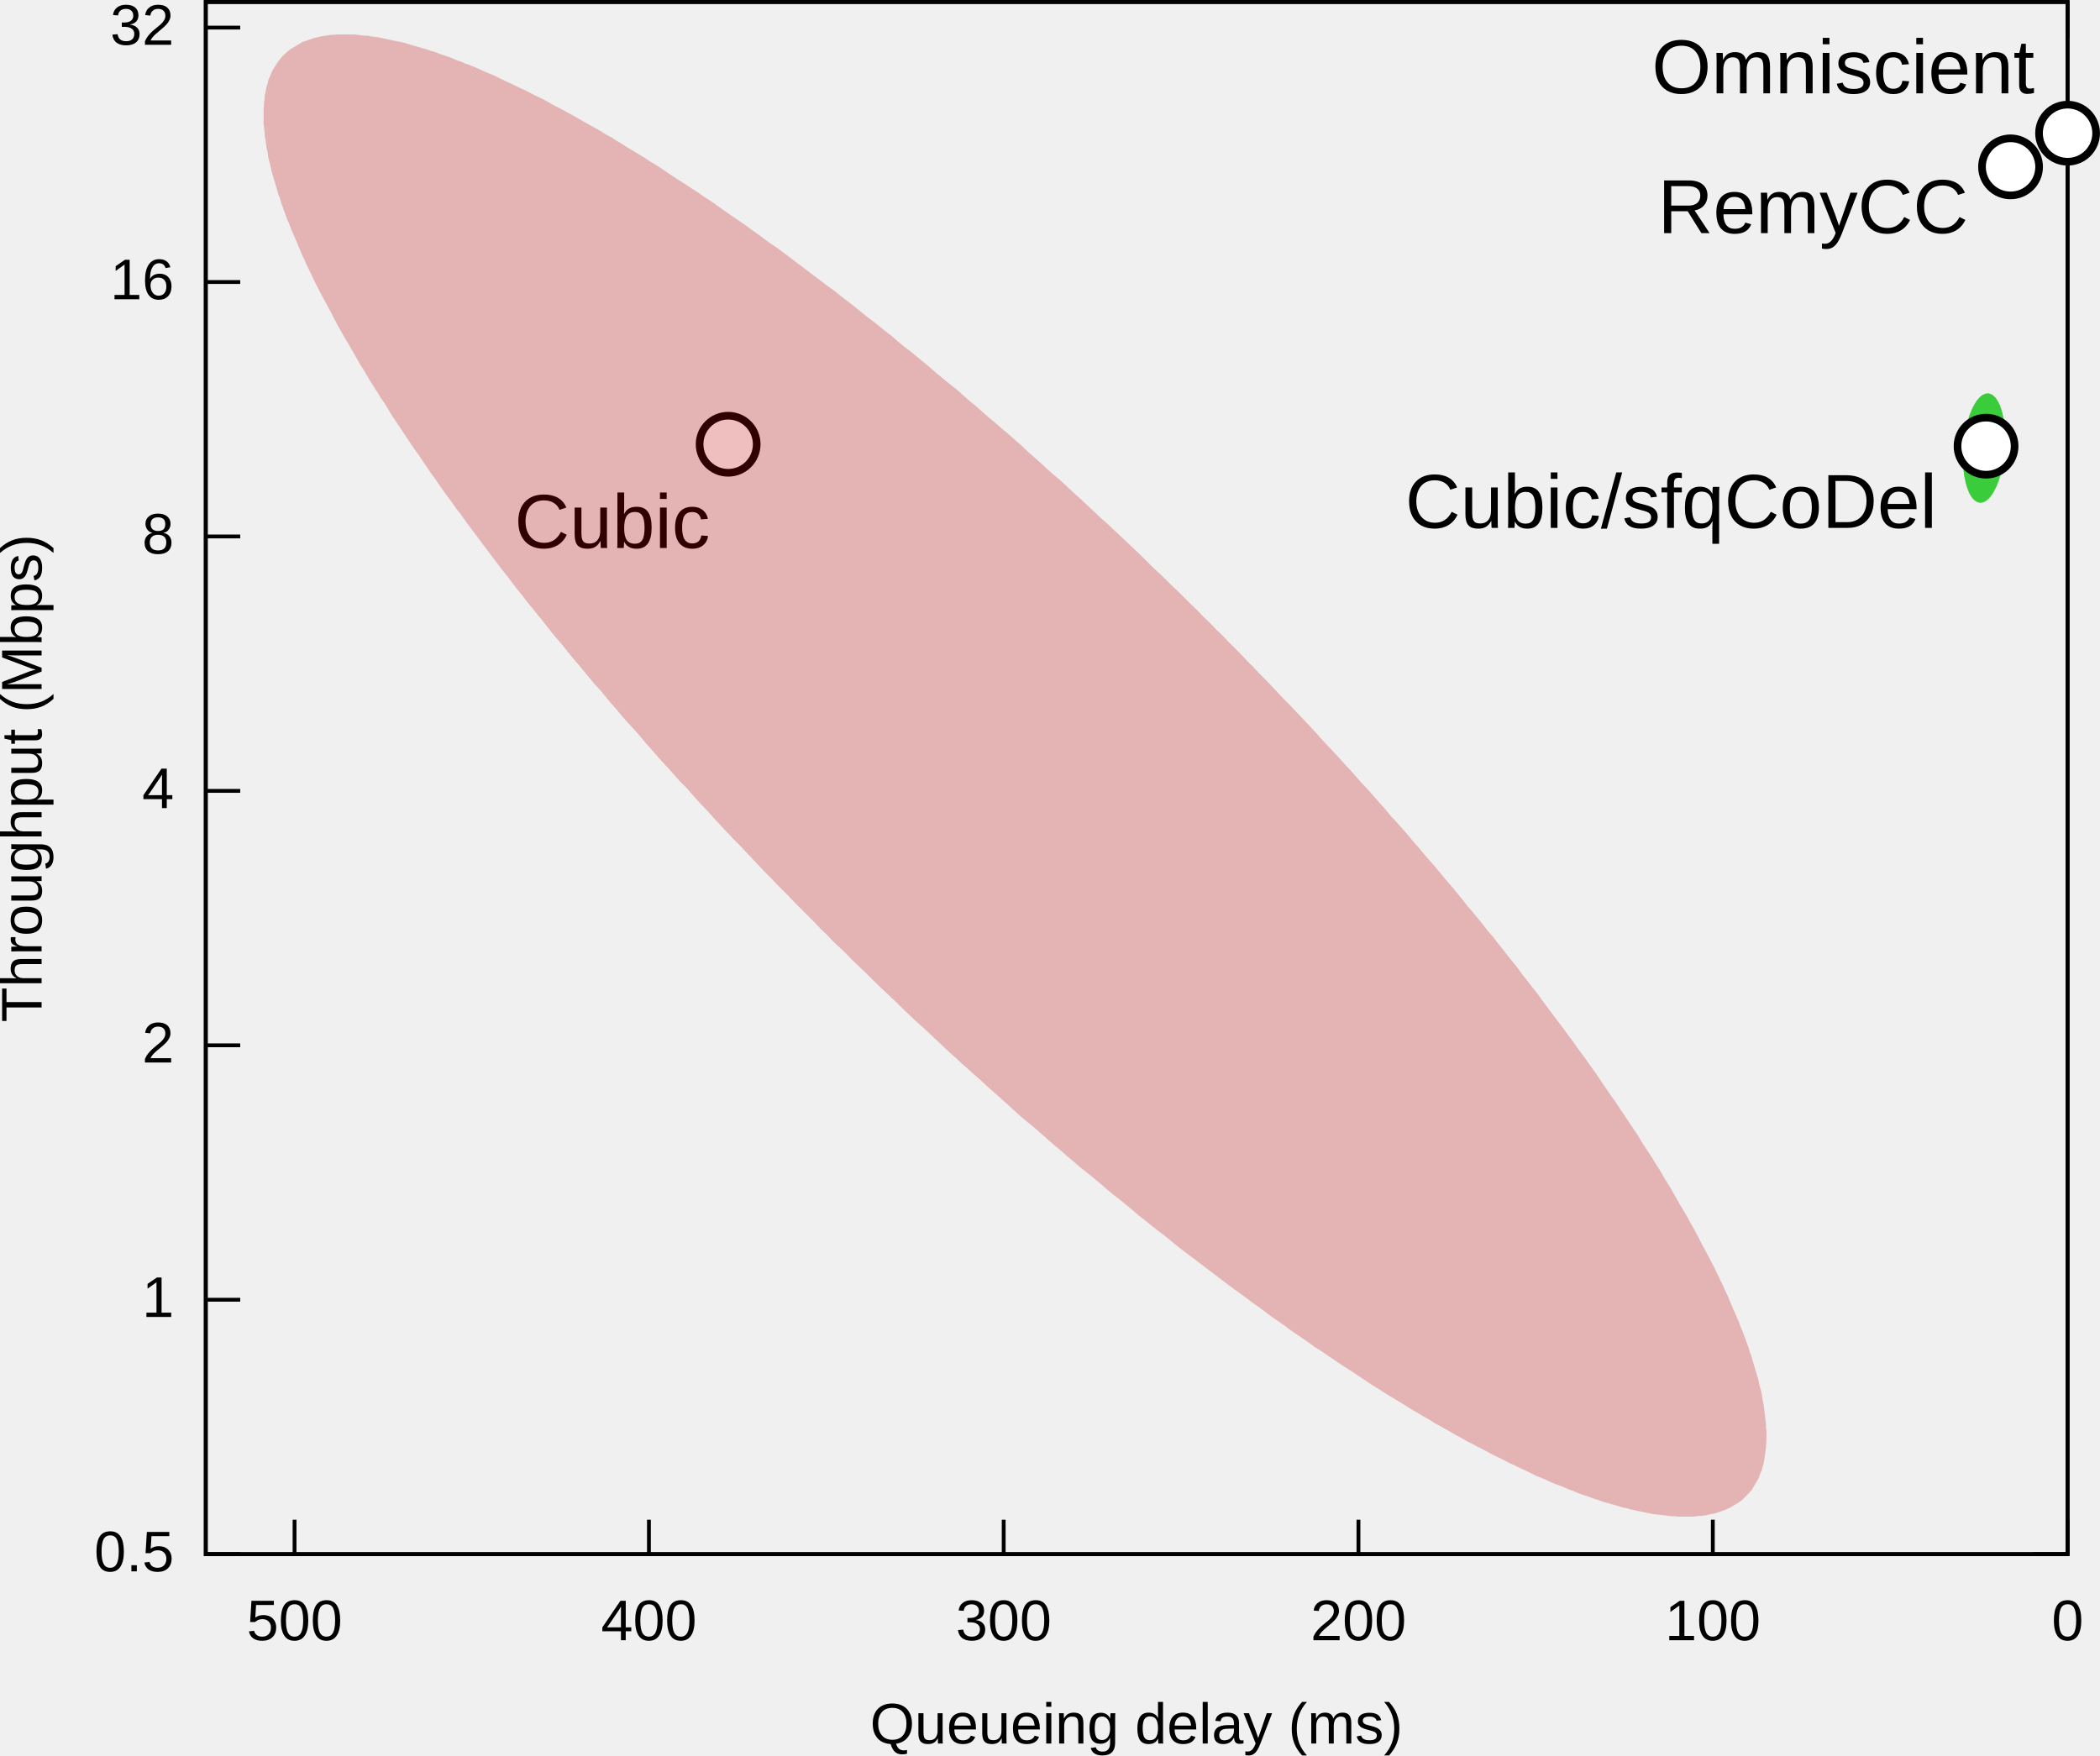
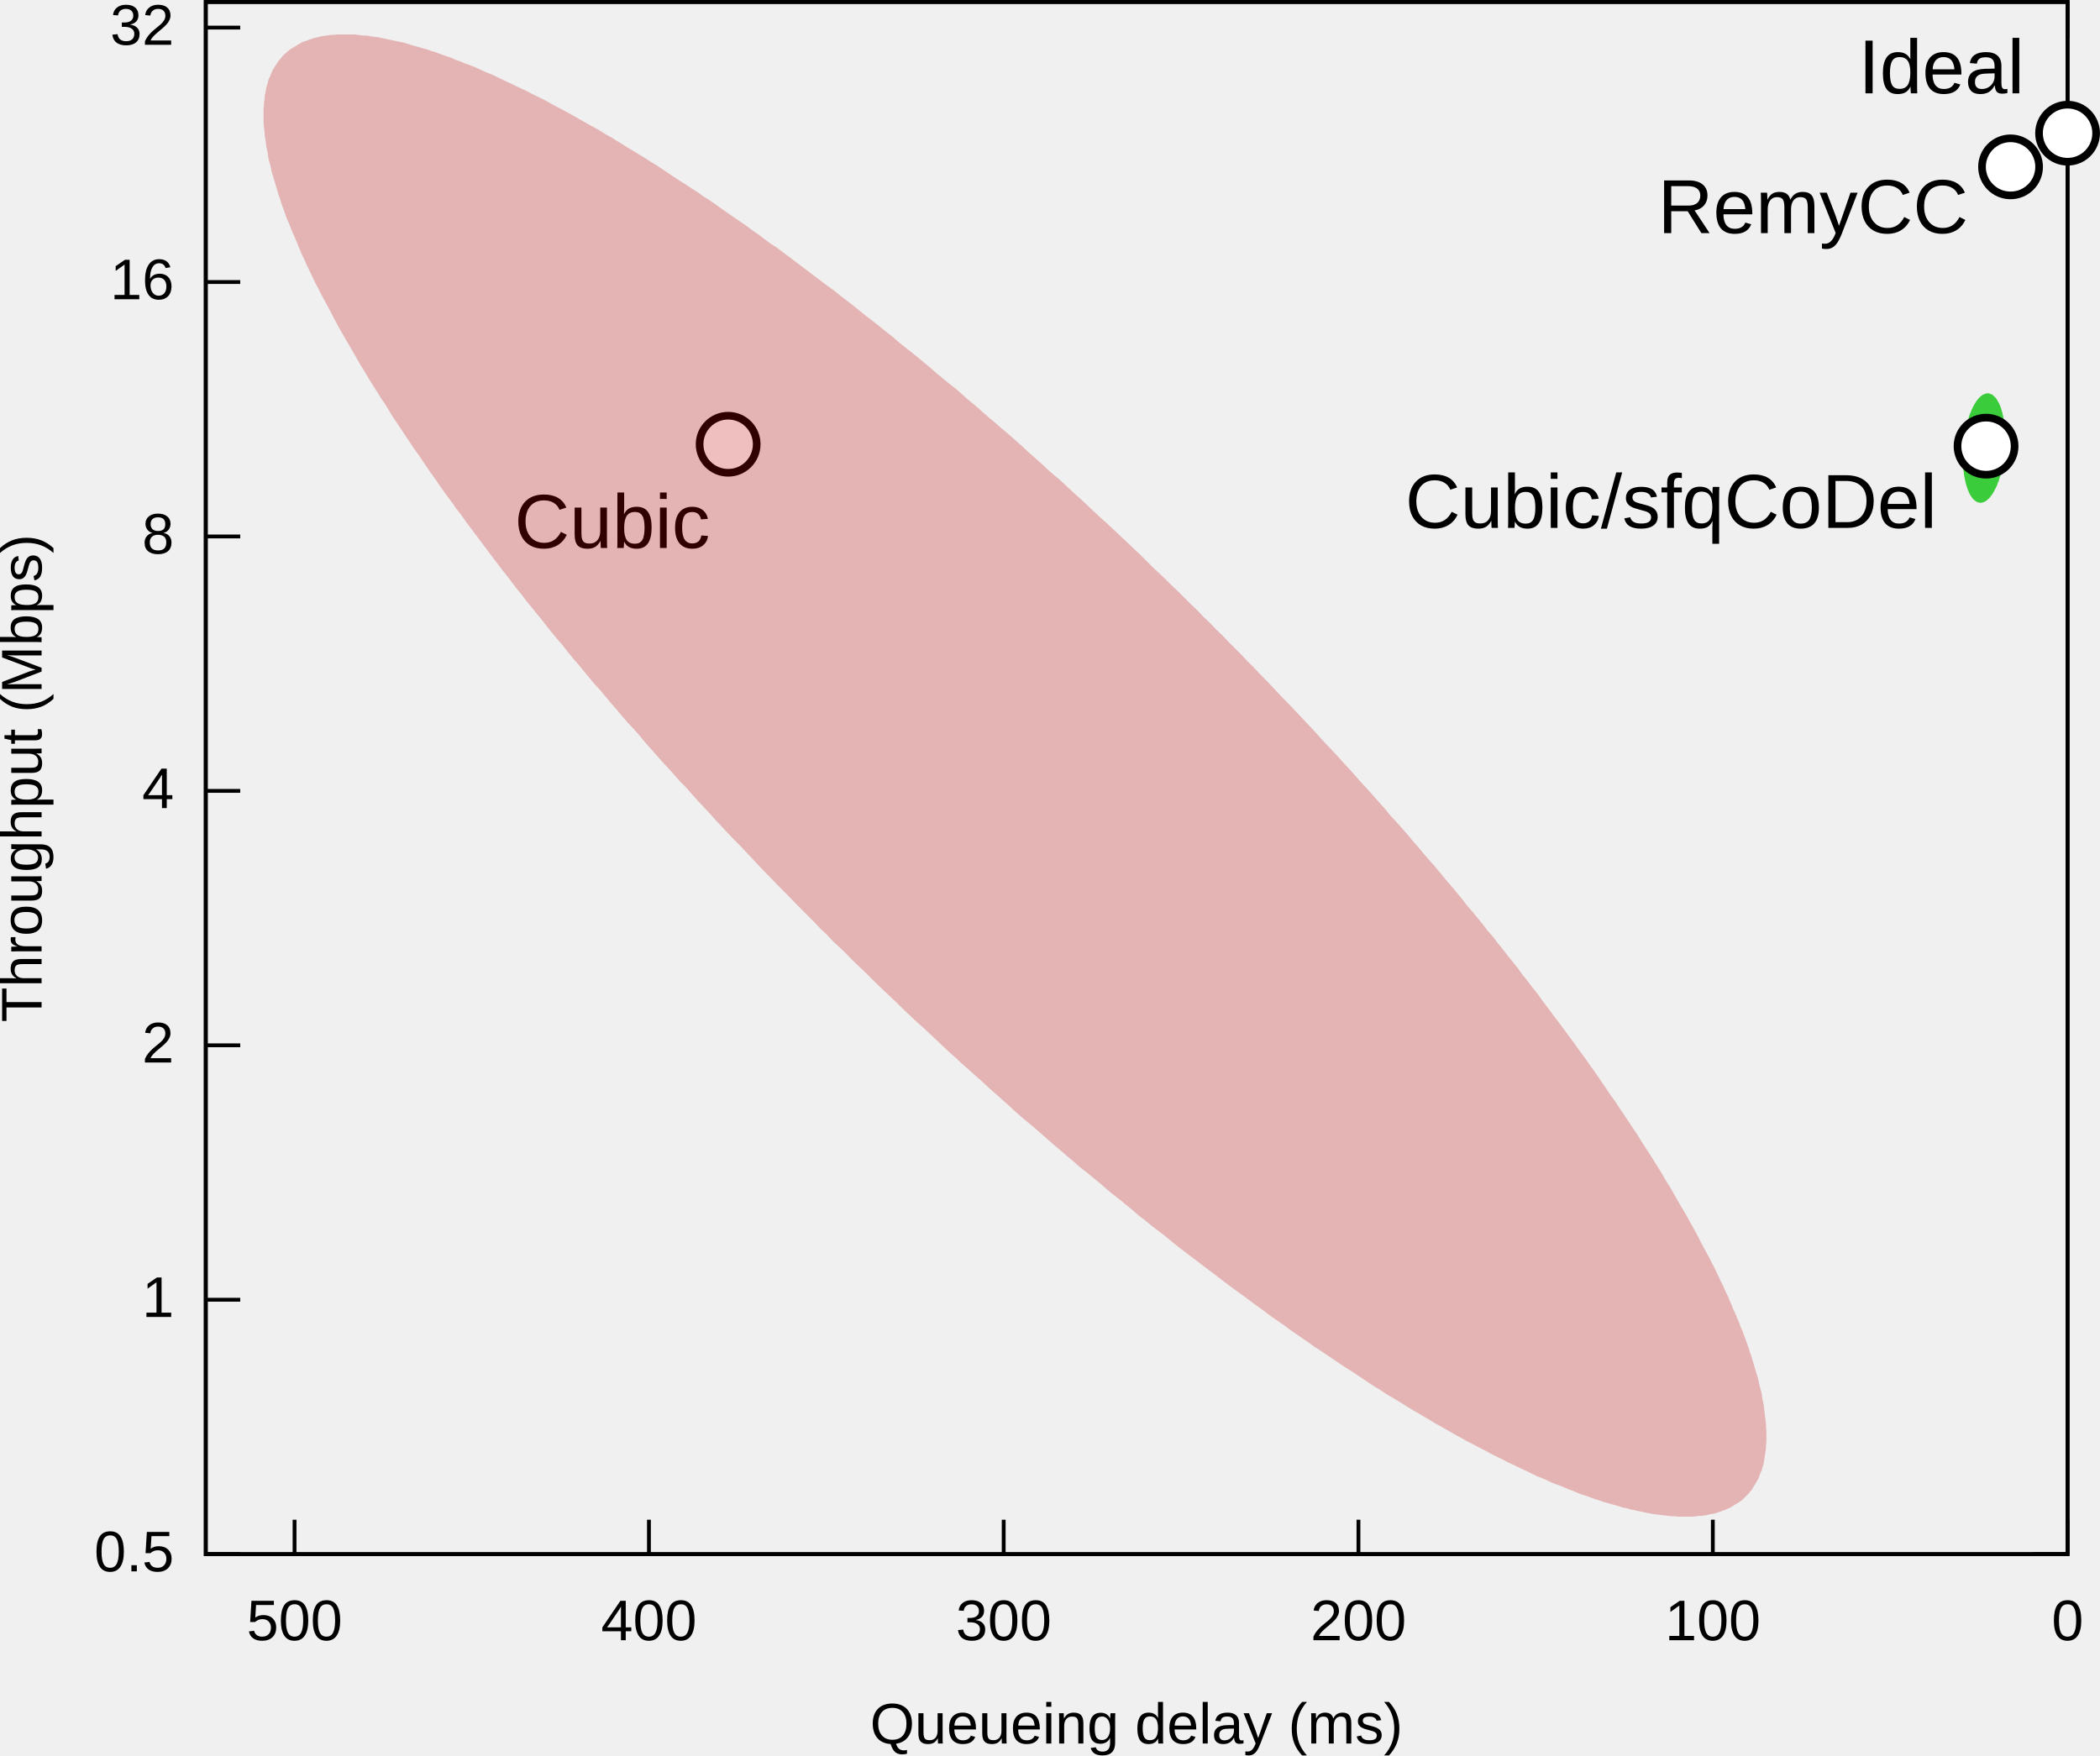
<svg xmlns="http://www.w3.org/2000/svg" xmlns:xlink="http://www.w3.org/1999/xlink" width="548.741" height="458.825" viewBox="0 0 548.741 458.825" id="svg3349" version="1.1">
  <defs id="defs3525" />
  <g id="gnuplot_canvas" transform="translate(-34.73086,-16.1875)">
    <defs id="defs3358">
      <circle id="gpDot" r="0.5" cx="0" cy="0" style="stroke-width:0.5" />
      <path id="gpPt0" d="M -1,0 H 1 M 0,-1 v 2" style="stroke:currentColor;stroke-width:0.222" />
      <path id="gpPt1" d="M -1,-1 1,1 M 1,-1 -1,1" style="stroke:currentColor;stroke-width:0.222" />
      <path id="gpPt2" d="M -1,0 1,0 M 0,-1 0,1 m -1,-2 2,2 m -2,0 2,-2" style="stroke:currentColor;stroke-width:0.222" />
      <rect id="gpPt3" x="-1" y="-1" width="2" height="2" style="stroke:currentColor;stroke-width:0.222" />
      <rect id="gpPt4" x="-1" y="-1" width="2" height="2" style="fill:currentColor;stroke:currentColor;stroke-width:0.222" />
      <circle id="gpPt5" cx="0" cy="0" r="1" style="stroke:currentColor;stroke-width:0.222" />
      <use xlink:href="#gpPt5" id="gpPt6" style="fill:currentColor;stroke:none" x="0" y="0" width="600" height="480" />
      <path id="gpPt7" d="m 0,-1.33 -1.33,2 2.66,0 z" style="stroke:currentColor;stroke-width:0.222" />
      <use xlink:href="#gpPt7" id="gpPt8" style="fill:currentColor;stroke:none" x="0" y="0" width="600" height="480" />
      <use xlink:href="#gpPt7" id="gpPt9" transform="scale(-1,-1)" style="stroke:currentColor" x="0" y="0" width="600" height="480" />
      <use xlink:href="#gpPt9" id="gpPt10" style="fill:currentColor;stroke:none" x="0" y="0" width="600" height="480" />
      <use xlink:href="#gpPt3" id="gpPt11" transform="matrix(0.7071068,0.7071068,-0.7071068,0.7071068,0,0)" style="stroke:currentColor" x="0" y="0" width="600" height="480" />
      <use xlink:href="#gpPt11" id="gpPt12" style="fill:currentColor;stroke:none" x="0" y="0" width="600" height="480" />
    </defs>
  </g>
  <g id="layer3" style="display:inline">
    <rect transform="translate(-34.73086,-16.1875)" x="0" y="0" width="600" height="480" id="rect3356" style="fill:none;display:inline" />
    <path transform="translate(-34.73086,-16.1875)" style="color:#000000;fill:none;stroke:#000000;stroke-width:1;stroke-linecap:butt;stroke-linejoin:miter;display:inline" id="path3378" d="m 88.5,422.4 9,0 m 477.5,0 -9,0 h 0.01" />
    <text transform="translate(-34.73086,-16.1875)" style="font-size:15px;text-anchor:end;color:#000000;fill:#000000;stroke:none;display:inline;font-family:Arial" id="text3382" x="80.2" y="426.9">0.5</text>
    <path transform="translate(-34.73086,-16.1875)" style="color:#000000;fill:none;stroke:#000000;stroke-width:1;stroke-linecap:butt;stroke-linejoin:miter;display:inline" id="path3384" d="m 88.5,355.9 9,0" />
    <text transform="translate(-34.73086,-16.1875)" style="font-size:15px;text-anchor:end;color:#000000;fill:#000000;stroke:none;display:inline;font-family:Arial" id="text3388" x="80.2" y="360.4">1</text>
    <path transform="translate(-34.73086,-16.1875)" style="color:#000000;fill:none;stroke:#000000;stroke-width:1;stroke-linecap:butt;stroke-linejoin:miter;display:inline" id="path3390" d="m 88.5,289.4 9,0" />
    <text transform="translate(-34.73086,-16.1875)" style="font-size:15px;text-anchor:end;color:#000000;fill:#000000;stroke:none;display:inline;font-family:Arial" id="text3394" x="80.2" y="293.9">2</text>
    <path transform="translate(-34.73086,-16.1875)" style="color:#000000;fill:none;stroke:#000000;stroke-width:1;stroke-linecap:butt;stroke-linejoin:miter;display:inline" id="path3396" d="m 88.5,222.9 9,0" />
    <text transform="translate(-34.73086,-16.1875)" style="font-size:15px;text-anchor:end;color:#000000;fill:#000000;stroke:none;display:inline;font-family:Arial" id="text3400" x="80.2" y="227.4">4</text>
    <path transform="translate(-34.73086,-16.1875)" style="color:#000000;fill:none;stroke:#000000;stroke-width:1;stroke-linecap:butt;stroke-linejoin:miter;display:inline" id="path3402" d="m 88.5,156.4 9,0" />
    <text transform="translate(-34.73086,-16.1875)" style="font-size:15px;text-anchor:end;color:#000000;fill:#000000;stroke:none;display:inline;font-family:Arial" id="text3406" x="80.2" y="160.9">8</text>
    <path transform="translate(-34.73086,-16.1875)" style="color:#000000;fill:none;stroke:#000000;stroke-width:1;stroke-linecap:butt;stroke-linejoin:miter;display:inline" id="path3408" d="m 88.5,89.9 9,0" />
    <text transform="translate(-34.73086,-16.1875)" style="font-size:15px;text-anchor:end;color:#000000;fill:#000000;stroke:none;display:inline;font-family:Arial" id="text3412" x="80.2" y="94.4">16</text>
    <path transform="translate(-34.73086,-16.1875)" style="color:#000000;fill:none;stroke:#000000;stroke-width:1;stroke-linecap:butt;stroke-linejoin:miter;display:inline" id="path3414" d="m 88.5,23.4 9,0" />
    <text transform="translate(-34.73086,-16.1875)" style="font-size:15px;text-anchor:end;color:#000000;fill:#000000;stroke:none;display:inline;font-family:Arial" id="text3418" x="80.2" y="27.9">32</text>
    <path transform="translate(-34.73086,-16.1875)" style="color:#000000;fill:none;stroke:#000000;stroke-width:1;stroke-linecap:butt;stroke-linejoin:miter;display:inline" id="path3420" d="m 575,422.4 0,-9 m 0,-396.7 0,9 h 0.01" />
    <text transform="translate(-34.73086,-16.1875)" style="font-size:15px;text-anchor:middle;color:#000000;fill:#000000;stroke:none;display:inline;font-family:Arial" id="text3424" x="575" y="444.9">0</text>
    <path transform="translate(-34.73086,-16.1875)" style="color:#000000;fill:none;stroke:#000000;stroke-width:1;stroke-linecap:butt;stroke-linejoin:miter;display:inline" id="path3426" d="m 482.3,422.4 0,-9" />
    <text transform="translate(-34.73086,-16.1875)" style="font-size:15px;text-anchor:middle;color:#000000;fill:#000000;stroke:none;display:inline;font-family:Arial" id="text3430" x="482.3" y="444.9">100</text>
    <path transform="translate(-34.73086,-16.1875)" style="color:#000000;fill:none;stroke:#000000;stroke-width:1;stroke-linecap:butt;stroke-linejoin:miter;display:inline" id="path3432" d="m 389.7,422.4 0,-9" />
    <text transform="translate(-34.73086,-16.1875)" style="font-size:15px;text-anchor:middle;color:#000000;fill:#000000;stroke:none;display:inline;font-family:Arial" id="text3436" x="389.7" y="444.9">200</text>
    <path transform="translate(-34.73086,-16.1875)" style="color:#000000;fill:none;stroke:#000000;stroke-width:1;stroke-linecap:butt;stroke-linejoin:miter;display:inline" id="path3438" d="m 297,422.4 0,-9" />
    <text transform="translate(-34.73086,-16.1875)" style="font-size:15px;text-anchor:middle;color:#000000;fill:#000000;stroke:none;display:inline;font-family:Arial" id="text3442" x="297" y="444.9">300</text>
    <path transform="translate(-34.73086,-16.1875)" style="color:#000000;fill:none;stroke:#000000;stroke-width:1;stroke-linecap:butt;stroke-linejoin:miter;display:inline" id="path3444" d="m 204.3,422.4 0,-9" />
    <text transform="translate(-34.73086,-16.1875)" style="font-size:15px;text-anchor:middle;color:#000000;fill:#000000;stroke:none;display:inline;font-family:Arial" id="text3448" x="204.3" y="444.9">400</text>
    <path transform="translate(-34.73086,-16.1875)" style="color:#000000;fill:none;stroke:#000000;stroke-width:1;stroke-linecap:butt;stroke-linejoin:miter;display:inline" id="path3450" d="m 111.7,422.4 0,-9" />
    <text transform="translate(-34.73086,-16.1875)" style="font-size:15px;text-anchor:middle;color:#000000;fill:#000000;stroke:none;display:inline;font-family:Arial" id="text3454" x="111.7" y="444.9">500</text>
    <path transform="translate(-34.73086,-16.1875)" style="color:#000000;fill:none;stroke:#000000;stroke-width:1;stroke-linecap:butt;stroke-linejoin:miter;display:inline" id="path3456" d="m 88.5,16.7 0,405.7 486.5,0 0,-405.7 -486.5,0 z m 0,0 h 0.01" />
    <text style="font-size:15px;text-anchor:middle;color:#000000;fill:#000000;stroke:none;display:inline;font-family:Arial" id="text3460" transform="matrix(0,-1,1,0,-34.73086,-16.1875)" x="-219.6" y="45.6">Throughput (Mbps)</text>
    <text transform="translate(-34.73086,-16.1875)" style="font-size:15px;text-anchor:middle;color:#000000;fill:#000000;stroke:none;display:inline;font-family:Arial" id="text3464" x="331.7" y="471.9">Queueing delay (ms)</text>
    <path transform="translate(-34.73086,-16.1875)" style="color:#000000;fill:none;stroke:#000000;stroke-width:1;stroke-linecap:butt;stroke-linejoin:miter;display:inline" id="path3521" d="m 88.5,16.7 0,405.7 486.5,0 0,-405.7 -486.5,0 z m 0,0 h 0.01" />
  </g>
  <g id="layer4" style="display:inline">
    <use xlink:href="#gpPt2" transform="matrix(4.5,0,0,4.5,540.2691,34.8125)" id="use3494" style="color:#000000;fill:none;stroke:currentColor;stroke-width:2;stroke-linecap:butt;stroke-linejoin:miter;display:inline" x="0" y="0" width="600" height="480" />
-     <text transform="translate(-34.73086,-16.1875)" id="text4537-79" y="40.573" x="466.34" style="font-size:15px;font-style:normal;font-variant:normal;font-weight:normal;font-stretch:normal;text-align:start;line-height:125%;letter-spacing:0px;word-spacing:0px;writing-mode:lr-tb;text-anchor:start;color:#000000;fill:#000000;fill-opacity:1;stroke:none;display:inline;font-family:Arial;-inkscape-font-specification:Arial" xml:space="preserve">
-       <tspan style="font-size:20px" y="40.573" x="466.34" id="tspan4539-47">Omniscient</tspan>
+     <text id="text4537-79" y="24.385" x="485.609" style="font-size:15px;font-style:normal;font-variant:normal;font-weight:normal;font-stretch:normal;text-align:start;line-height:125%;letter-spacing:0px;word-spacing:0px;writing-mode:lr-tb;text-anchor:start;color:#000000;fill:#000000;fill-opacity:1;stroke:none;display:inline;font-family:Arial;-inkscape-font-specification:Arial" xml:space="preserve">
+       <tspan style="font-size:20px" y="24.385" x="485.609" id="tspan4539-47">Ideal</tspan>
    </text>
    <g style="display:inline" transform="matrix(1.25,0,0,1.25,424.6004,-128)" id="g5990-4">
      <path id="path5992-9" style="fill:#ffffff;fill-opacity:1;fill-rule:evenodd;stroke:#000000;stroke-width:1.6;stroke-linecap:butt;stroke-linejoin:miter;stroke-miterlimit:4;stroke-opacity:1;stroke-dasharray:none" d="m 98.504,130.25 c 0,3.297 -2.672,5.969 -5.969,5.969 -3.297,0 -5.969,-2.672 -5.969,-5.969 0,-3.297 2.672,-5.969 5.969,-5.969 3.297,0 5.969,2.672 5.969,5.969 z" />
    </g>
  </g>
  <g id="layer5" style="display:inline">
    <path transform="translate(-34.73085,-16.1875)" d="m 562.2,55.8 0,0.1 0,0.1 0,0.1 -0.1,0 0,0.1 0,0.1 0,0.1 0,0.1 0,0.1 -0.1,0.1 0,0.1 0,0.1 0,0.1 -0.1,0.1 0,0.1 0,0.1 0,0.1 -0.1,0 0,0.1 0,0.1 0,0.1 -0.1,0 0,0.1 0,0.1 0,0.1 -0.1,0 0,0.1 0,0.1 0,0.1 -0.1,0 0,0.1 0,0.1 -0.1,0.1 0,0.1 0,0.1 -0.1,0.1 0,0.1 0,0.1 -0.1,0 0,0.1 0,0.1 -0.1,0.1 0,0.1 0,0.1 -0.1,0 0,0.1 0,0.1 -0.1,0 0,0.1 0,0.1 -0.1,0.1 0,0.1 0,0.1 -0.1,0 0,0.1 0,0.1 -0.1,0 0,0.1 0,0.1 -0.1,0 0,0.1 0,0.1 -0.1,0 0,0.1 0,0.1 -0.1,0 0,0.1 0,0.1 -0.1,0.1 0,0.1 -0.1,0.1 0,0.1 -0.1,0 0,0.1 0,0.1 -0.1,0.1 0,0.1 -0.1,0 0,0.1 0,0.1 -0.1,0 0,0.1 -0.1,0.1 0,0.1 -0.1,0.1 0,0.1 -0.1,0 0,0.1 0,0.1 -0.1,0 0,0.1 -0.1,0.1 0,0.1 -0.1,0 0,0.1 0,0.1 -0.1,0 0,0.1 -0.1,0 0,0.1 0,0.1 -0.1,0 0,0.1 -0.1,0 0,0.1 -0.1,0 0,0.1 -0.1,0 0,0.1 0,0.1 -0.1,0 -0.1,0.1 -0.1,0 0,0.1 -0.1,0 -0.1,0.1 -0.1,-0.1 0,-0.1 -0.1,0 0,-0.1 0,-0.1 0,-0.1 0,-0.1 0,-0.1 0,-0.1 0.1,-0.1 0,-0.1 0,-0.1 0,-0.1 0,-0.1 0.1,-0.1 0,-0.1 0,-0.1 0,-0.1 0.1,-0.1 0,-0.1 0,-0.1 0.1,-0.1 0,-0.1 0,-0.1 0,-0.1 0.1,0 0,-0.1 0,-0.1 0,-0.1 0.1,0 0,-0.1 0,-0.1 0,-0.1 0.1,0 0,-0.1 0,-0.1 0.1,-0.1 0,-0.1 0,-0.1 0.1,0 0,-0.1 0,-0.1 0.1,-0.1 0,-0.1 0,-0.1 0.1,0 0,-0.1 0,-0.1 0.1,-0.1 0,-0.1 0.1,-0.1 0,-0.1 0,-0.1 0.1,0 0,-0.1 0,-0.1 0.1,-0.1 0,-0.1 0.1,-0.1 0,-0.1 0,-0.1 0.1,0 0,-0.1 0.1,-0.1 0,-0.1 0,-0.1 0.1,0 0,-0.1 0,-0.1 0.1,0 0,-0.1 0,-0.1 0.1,0 0,-0.1 0.1,-0.1 0,-0.1 0,-0.1 0.1,0 0,-0.1 0.1,-0.1 0,-0.1 0.1,0 0,-0.1 0,-0.1 0.1,0 0,-0.1 0,-0.1 0.1,0 0,-0.1 0.1,-0.1 0,-0.1 0.1,0 0,-0.1 0,-0.1 0.1,0 0,-0.1 0.1,-0.1 0,-0.1 0.1,0 0,-0.1 0.1,-0.1 0,-0.1 0.1,0 0,-0.1 0.1,0 0,-0.1 0.1,-0.1 0,-0.1 0.1,0 0,-0.1 0.1,0 0,-0.1 0.1,0 0,-0.1 0.1,0 0.1,0 0,-0.1 0.1,0 0,0.1 0.1,0 0,0.1 0.1,0 0,0.1 0,0.1 h 0.01" id="path3473" style="color:#ff0000;fill:none;stroke:#a52a2a;stroke-width:2;stroke-linecap:butt;stroke-linejoin:miter;display:inline" />
    <use xlink:href="#gpPt2" transform="matrix(4.5,0,0,4.5,525.3691,43.6125)" id="use3501" style="color:#a52a2a;fill:none;stroke:currentColor;stroke-width:2;stroke-linecap:butt;stroke-linejoin:miter;display:inline" x="0" y="0" width="600" height="480" />
    <text id="text4537-7" y="60.924" x="433.203" style="font-size:15px;font-style:normal;font-variant:normal;font-weight:normal;font-stretch:normal;text-align:start;line-height:125%;letter-spacing:0px;word-spacing:0px;writing-mode:lr-tb;text-anchor:start;color:#000000;fill:#000000;fill-opacity:1;stroke:none;display:inline;font-family:Arial;-inkscape-font-specification:Arial" xml:space="preserve">
      <tspan style="font-size:20px" y="60.924" x="433.203" id="tspan4539-9">RemyCC</tspan>
    </text>
    <g style="display:inline" transform="matrix(1.25,0,0,1.25,409.7004,-119.2)" id="g5990-8">
      <path id="path5992-6" style="fill:#ffffff;fill-opacity:1;fill-rule:evenodd;stroke:#000000;stroke-width:1.6;stroke-linecap:butt;stroke-linejoin:miter;stroke-miterlimit:4;stroke-opacity:1;stroke-dasharray:none" d="m 98.504,130.25 c 0,3.297 -2.672,5.969 -5.969,5.969 -3.297,0 -5.969,-2.672 -5.969,-5.969 0,-3.297 2.672,-5.969 5.969,-5.969 3.297,0 5.969,2.672 5.969,5.969 z" />
    </g>
  </g>
  <g id="layer6" style="display:inline">
    <g style="display:inline" transform="matrix(1.25,0,0,1.25,74.60039,-46.7)" id="g5990">
      <path id="path5992" style="fill:#ffffff;fill-opacity:1;fill-rule:evenodd;stroke:#000000;stroke-width:1.6;stroke-linecap:butt;stroke-linejoin:miter;stroke-miterlimit:4;stroke-opacity:1;stroke-dasharray:none" d="m 98.504,130.25 c 0,3.297 -2.672,5.969 -5.969,5.969 -3.297,0 -5.969,-2.672 -5.969,-5.969 0,-3.297 2.672,-5.969 5.969,-5.969 3.297,0 5.969,2.672 5.969,5.969 z" />
    </g>
    <text transform="translate(-34.73086,-16.1875)" id="text4537" y="159.41" x="169.151" style="font-size:15px;font-style:normal;font-variant:normal;font-weight:normal;font-stretch:normal;text-align:start;line-height:125%;letter-spacing:0px;word-spacing:0px;writing-mode:lr-tb;text-anchor:start;color:#000000;fill:#000000;fill-opacity:1;stroke:none;display:inline;font-family:Arial;-inkscape-font-specification:Arial" xml:space="preserve">
      <tspan style="font-size:20px" y="159.41" x="169.151" id="tspan4539">Cubic</tspan>
    </text>
    <text transform="translate(-34.73086,-16.1875)" id="text4537-8" y="154.16" x="401.919" style="font-size:15px;font-style:normal;font-variant:normal;font-weight:normal;font-stretch:normal;text-align:start;line-height:125%;letter-spacing:0px;word-spacing:0px;writing-mode:lr-tb;text-anchor:start;color:#000000;fill:#000000;fill-opacity:1;stroke:none;display:inline;font-family:Arial;-inkscape-font-specification:Arial" xml:space="preserve">
      <tspan style="font-size:20px" y="154.16" x="401.919" id="tspan4539-4">Cubic/sfqCoDel</tspan>
    </text>
    <path transform="translate(-34.73085,-16.1875)" d="m 496.3,391.7 0,0.7 0,0.8 -0.1,0.7 0,0.7 -0.1,0.7 -0.1,0.7 -0.1,0.7 -0.1,0.6 -0.1,0.7 -0.1,0.6 -0.2,0.7 -0.2,0.6 -0.1,0.6 -0.3,0.5 -0.2,0.6 -0.2,0.6 -0.2,0.5 -0.3,0.5 -0.3,0.5 -0.3,0.5 -0.3,0.5 -0.3,0.5 -0.3,0.5 -0.4,0.4 -0.3,0.4 -0.4,0.4 -0.4,0.4 -0.4,0.4 -0.4,0.4 -0.5,0.4 -0.4,0.3 -0.5,0.3 -0.5,0.3 -0.5,0.3 -0.5,0.3 -0.5,0.3 -0.5,0.2 -0.6,0.3 -0.6,0.2 -0.5,0.2 -0.6,0.2 -0.6,0.2 -0.7,0.2 -0.6,0.1 -0.6,0.1 -0.7,0.2 -0.7,0.1 -0.7,0.1 -0.7,0 -0.7,0.1 -0.7,0.1 -0.8,0 -0.7,0 -0.8,0 -0.8,0 -0.8,0 -0.8,-0.1 -0.8,0 -0.9,-0.1 -0.8,-0.1 -0.9,-0.1 -0.8,-0.1 -0.9,-0.1 -0.9,-0.1 -0.9,-0.2 -1,-0.2 -0.9,-0.2 -1,-0.2 -0.9,-0.2 -1,-0.2 -1,-0.3 -1,-0.2 -1,-0.3 -1,-0.3 -1.1,-0.3 -1,-0.3 -1.1,-0.3 -1.1,-0.4 -1,-0.3 -1.1,-0.4 -1.1,-0.4 -1.2,-0.4 -1.1,-0.4 -1.1,-0.5 -1.2,-0.4 -1.1,-0.5 -1.2,-0.5 -1.2,-0.4 -1.2,-0.5 -1.2,-0.6 -1.2,-0.5 -1.3,-0.5 -1.2,-0.6 -1.2,-0.6 -1.3,-0.6 -1.3,-0.6 -1.2,-0.6 -1.3,-0.6 -1.3,-0.7 -1.3,-0.6 -1.4,-0.7 -1.3,-0.7 -1.3,-0.7 -1.4,-0.7 -1.3,-0.7 -1.4,-0.7 -1.4,-0.8 -1.3,-0.7 -1.4,-0.8 -1.4,-0.8 -1.4,-0.8 -1.5,-0.8 -1.4,-0.9 -1.4,-0.8 -1.5,-0.9 -1.4,-0.8 -1.5,-0.9 -1.4,-0.9 -1.5,-0.9 -1.5,-0.9 -1.5,-0.9 -1.5,-1 -1.5,-0.9 -1.5,-1 -1.5,-1 -1.5,-1 -1.5,-1 -1.6,-1 -1.5,-1 -1.6,-1.1 -1.5,-1 -1.6,-1.1 -1.6,-1 -1.5,-1.1 -1.6,-1.1 -1.6,-1.1 -1.6,-1.1 -1.6,-1.2 -1.6,-1.1 -1.6,-1.1 -1.6,-1.2 -1.6,-1.2 -1.7,-1.2 -1.6,-1.2 -1.6,-1.2 -1.7,-1.2 -1.6,-1.2 -1.6,-1.2 -1.7,-1.3 -1.6,-1.2 -1.7,-1.3 -1.7,-1.3 -1.6,-1.2 -1.7,-1.3 -1.7,-1.3 -1.6,-1.3 -1.7,-1.4 -1.7,-1.3 -1.7,-1.3 -1.7,-1.4 -1.7,-1.3 -1.6,-1.4 -1.7,-1.4 -1.7,-1.4 -1.7,-1.3 -1.7,-1.4 -1.7,-1.5 -1.7,-1.4 -1.7,-1.4 -1.8,-1.4 -1.7,-1.5 -1.7,-1.4 -1.7,-1.5 -1.7,-1.4 -1.7,-1.5 -1.7,-1.5 -1.7,-1.5 -1.7,-1.4 -1.8,-1.5 -1.7,-1.5 -1.7,-1.6 -1.7,-1.5 -1.7,-1.5 -1.7,-1.5 -1.7,-1.6 -1.7,-1.5 -1.8,-1.6 -1.7,-1.5 -1.7,-1.6 -1.7,-1.5 -1.7,-1.6 -1.7,-1.6 -1.7,-1.6 -1.7,-1.6 -1.7,-1.5 -1.7,-1.6 -1.7,-1.6 -1.7,-1.7 -1.7,-1.6 -1.7,-1.6 -1.7,-1.6 -1.6,-1.6 -1.7,-1.7 -1.7,-1.6 -1.7,-1.6 -1.6,-1.7 -1.7,-1.6 -1.7,-1.6 -1.6,-1.7 -1.7,-1.6 -1.6,-1.7 -1.7,-1.7 -1.6,-1.6 -1.7,-1.7 -1.6,-1.7 -1.6,-1.6 -1.7,-1.7 -1.6,-1.7 -1.6,-1.6 -1.6,-1.7 -1.6,-1.7 -1.6,-1.7 -1.6,-1.7 -1.6,-1.6 -1.6,-1.7 -1.6,-1.7 -1.6,-1.7 -1.5,-1.7 -1.6,-1.7 -1.6,-1.7 -1.5,-1.7 -1.5,-1.7 -1.6,-1.6 -1.5,-1.7 -1.5,-1.7 -1.6,-1.7 -1.5,-1.7 -1.5,-1.7 -1.5,-1.7 -1.4,-1.7 -1.5,-1.7 -1.5,-1.6 -1.5,-1.7 -1.4,-1.7 -1.5,-1.7 -1.4,-1.7 -1.4,-1.7 -1.5,-1.6 -1.4,-1.7 -1.4,-1.7 -1.4,-1.7 -1.4,-1.6 -1.4,-1.7 -1.3,-1.7 -1.4,-1.6 -1.4,-1.7 -1.3,-1.6 -1.3,-1.7 -1.4,-1.7 -1.3,-1.6 -1.3,-1.6 -1.3,-1.7 -1.3,-1.6 -1.3,-1.7 -1.2,-1.6 -1.3,-1.6 -1.2,-1.6 -1.3,-1.7 -1.2,-1.6 -1.2,-1.6 -1.2,-1.6 -1.2,-1.6 -1.2,-1.6 -1.2,-1.6 -1.1,-1.6 -1.2,-1.5 -1.1,-1.6 -1.2,-1.6 -1.1,-1.5 -1.1,-1.6 -1.1,-1.6 -1.1,-1.5 -1,-1.5 -1.1,-1.6 -1,-1.5 -1.1,-1.5 -1,-1.5 -1,-1.5 -1,-1.5 -1,-1.5 -1,-1.5 -1,-1.5 -0.9,-1.5 -0.9,-1.5 -1,-1.4 -0.9,-1.5 -0.9,-1.4 -0.9,-1.4 -0.9,-1.5 -0.8,-1.4 -0.9,-1.4 -0.8,-1.4 -0.8,-1.4 -0.8,-1.4 -0.8,-1.4 -0.8,-1.3 -0.8,-1.4 -0.8,-1.4 -0.7,-1.3 -0.7,-1.3 -0.7,-1.4 -0.7,-1.3 -0.7,-1.3 -0.7,-1.3 -0.7,-1.3 -0.6,-1.2 -0.7,-1.3 -0.6,-1.3 -0.6,-1.2 -0.6,-1.3 -0.6,-1.2 -0.5,-1.2 -0.6,-1.2 -0.5,-1.2 -0.5,-1.2 -0.5,-1.2 -0.5,-1.2 -0.5,-1.1 -0.5,-1.2 -0.4,-1.1 -0.5,-1.1 -0.4,-1.1 -0.4,-1.1 -0.4,-1.1 -0.4,-1.1 -0.3,-1.1 -0.4,-1 -0.3,-1.1 -0.3,-1 -0.3,-1 -0.3,-1 -0.3,-1 -0.3,-1 -0.2,-1 -0.2,-0.9 -0.3,-1 -0.2,-0.9 -0.1,-1 -0.2,-0.9 -0.2,-0.9 -0.1,-0.9 -0.1,-0.8 -0.2,-0.9 0,-0.8 -0.1,-0.9 -0.1,-0.8 -0.1,-0.8 0,-0.8 0,-0.8 0,-0.8 0,-0.7 0,-0.8 0.1,-0.7 0,-0.7 0.1,-0.7 0.1,-0.7 0,-0.7 0.2,-0.7 0.1,-0.6 0.1,-0.6 0.2,-0.7 0.2,-0.6 0.1,-0.6 0.2,-0.6 0.3,-0.5 0.2,-0.6 0.2,-0.5 0.3,-0.6 0.3,-0.5 0.3,-0.5 0.3,-0.4 0.3,-0.5 0.3,-0.5 0.4,-0.4 0.3,-0.4 0.4,-0.5 0.4,-0.4 0.4,-0.3 0.4,-0.4 0.5,-0.4 0.4,-0.3 0.5,-0.3 0.5,-0.3 0.5,-0.3 0.5,-0.3 0.5,-0.3 0.5,-0.3 0.6,-0.2 0.6,-0.2 0.5,-0.2 0.6,-0.2 0.6,-0.2 0.7,-0.2 0.6,-0.1 0.6,-0.2 0.7,-0.1 0.7,-0.1 0.7,-0.1 0.7,-0.1 0.7,0 0.7,-0.1 0.8,0 0.7,0 0.8,0 0.8,0 0.8,0 0.8,0 0.8,0.1 0.8,0.1 0.9,0.1 0.9,0 0.8,0.2 0.9,0.1 0.9,0.1 0.9,0.2 1,0.2 0.9,0.2 1,0.2 0.9,0.2 1,0.2 1,0.2 1,0.3 1,0.3 1,0.3 1.1,0.3 1,0.3 1.1,0.3 1.1,0.4 1,0.3 1.1,0.4 1.1,0.4 1.2,0.4 1.1,0.4 1.1,0.5 1.2,0.4 1.1,0.5 1.2,0.4 1.2,0.5 1.2,0.5 1.2,0.6 1.2,0.5 1.3,0.5 1.2,0.6 1.2,0.6 1.3,0.6 1.3,0.6 1.2,0.6 1.3,0.6 1.3,0.6 1.3,0.7 1.4,0.7 1.3,0.6 1.3,0.7 1.4,0.8 1.3,0.7 1.4,0.7 1.4,0.8 1.3,0.7 1.4,0.8 1.4,0.8 1.4,0.8 1.5,0.8 1.4,0.8 1.4,0.9 1.5,0.8 1.4,0.9 1.5,0.9 1.4,0.9 1.5,0.9 1.5,0.9 1.5,0.9 1.5,1 1.5,0.9 1.5,1 1.5,1 1.5,1 1.5,1 1.6,1 1.5,1 1.6,1 1.5,1.1 1.6,1 1.6,1.1 1.5,1.1 1.6,1.1 1.6,1.1 1.6,1.1 1.6,1.1 1.6,1.2 1.6,1.1 1.6,1.2 1.6,1.2 1.7,1.1 1.6,1.2 1.6,1.2 1.7,1.3 1.6,1.2 1.6,1.2 1.7,1.3 1.6,1.2 1.7,1.3 1.7,1.2 1.6,1.3 1.7,1.3 1.7,1.3 1.6,1.3 1.7,1.4 1.7,1.3 1.7,1.3 1.7,1.4 1.7,1.3 1.6,1.4 1.7,1.4 1.7,1.3 1.7,1.4 1.7,1.4 1.7,1.4 1.7,1.5 1.7,1.4 1.7,1.4 1.8,1.4 1.7,1.5 1.7,1.5 1.7,1.4 1.7,1.5 1.7,1.5 1.7,1.4 1.7,1.5 1.8,1.5 1.7,1.5 1.7,1.5 1.7,1.6 1.7,1.5 1.7,1.5 1.7,1.6 1.7,1.5 1.8,1.5 1.7,1.6 1.7,1.6 1.7,1.5 1.7,1.6 1.7,1.6 1.7,1.6 1.7,1.5 1.7,1.6 1.7,1.6 1.7,1.6 1.7,1.6 1.7,1.6 1.7,1.7 1.6,1.6 1.7,1.6 1.7,1.6 1.7,1.7 1.7,1.6 1.6,1.6 1.7,1.7 1.7,1.6 1.6,1.7 1.7,1.6 1.6,1.7 1.7,1.6 1.6,1.7 1.7,1.7 1.6,1.6 1.6,1.7 1.7,1.7 1.6,1.7 1.6,1.6 1.6,1.7 1.6,1.7 1.6,1.7 1.6,1.6 1.6,1.7 1.6,1.7 1.6,1.7 1.6,1.7 1.5,1.7 1.6,1.7 1.6,1.7 1.5,1.6 1.5,1.7 1.6,1.7 1.5,1.7 1.5,1.7 1.6,1.7 1.5,1.7 1.5,1.7 1.5,1.7 1.4,1.7 1.5,1.6 1.5,1.7 1.5,1.7 1.4,1.7 1.5,1.7 1.4,1.7 1.4,1.6 1.5,1.7 1.4,1.7 1.4,1.7 1.4,1.6 1.4,1.7 1.4,1.7 1.3,1.7 1.4,1.6 1.4,1.7 1.3,1.6 1.3,1.7 1.4,1.6 1.3,1.7 1.3,1.6 1.3,1.7 1.3,1.6 1.3,1.6 1.2,1.7 1.3,1.6 1.2,1.6 1.3,1.6 1.2,1.7 1.2,1.6 1.2,1.6 1.2,1.6 1.2,1.6 1.2,1.6 1.1,1.5 1.2,1.6 1.1,1.6 1.2,1.6 1.1,1.5 1.1,1.6 1.1,1.5 1.1,1.6 1,1.5 1.1,1.6 1,1.5 1.1,1.5 1,1.5 1,1.5 1,1.5 1,1.5 1,1.5 1,1.5 0.9,1.5 0.9,1.4 1,1.5 0.9,1.4 0.9,1.5 0.9,1.4 0.9,1.5 0.8,1.4 0.9,1.4 0.8,1.4 0.8,1.4 0.8,1.4 0.8,1.4 0.8,1.3 0.8,1.4 0.7,1.3 0.8,1.4 0.7,1.3 0.7,1.3 0.7,1.4 0.7,1.3 0.7,1.3 0.7,1.3 0.6,1.2 0.7,1.3 0.6,1.3 0.6,1.2 0.6,1.3 0.6,1.2 0.5,1.2 0.6,1.2 0.5,1.2 0.5,1.2 0.5,1.2 0.5,1.1 0.5,1.2 0.5,1.1 0.4,1.2 0.5,1.1 0.4,1.1 0.4,1.1 0.4,1.1 0.4,1.1 0.3,1.1 0.4,1 0.3,1.1 0.3,1 0.3,1 0.3,1 0.3,1 0.3,1 0.2,1 0.2,0.9 0.3,1 0.2,0.9 0.1,0.9 0.2,1 0.2,0.9 0.1,0.8 0.1,0.9 0.1,0.9 0.1,0.8 0.1,0.9 0.1,0.8 0,0.8 0.1,0.8 0,0.8 0,0.8 h 0.01" id="path3480" style="color:#008000;fill:#c00000;fill-opacity:0.251;stroke:none;display:inline" />
    <path transform="translate(-34.73085,-16.1875)" d="m 558.7,130.9 0,0.1 0,0.1 0,0.2 0,0.1 0,0.1 0,0.1 0,0.2 0,0.1 0,0.1 0,0.1 0,0.2 0,0.1 0,0.1 0,0.1 0,0.2 0,0.1 0,0.1 -0.1,0.1 0,0.1 0,0.2 0,0.1 0,0.1 0,0.1 0,0.2 0,0.1 0,0.1 0,0.1 0,0.2 -0.1,0.1 0,0.1 0,0.1 0,0.2 0,0.1 0,0.1 0,0.1 -0.1,0.2 0,0.1 0,0.1 0,0.1 0,0.2 0,0.1 -0.1,0.1 0,0.1 0,0.1 0,0.2 0,0.1 0,0.1 -0.1,0.1 0,0.1 0,0.2 0,0.1 0,0.1 -0.1,0.1 0,0.1 0,0.2 0,0.1 -0.1,0.1 0,0.1 0,0.1 0,0.2 0,0.1 -0.1,0.1 0,0.1 0,0.1 0,0.1 -0.1,0.1 0,0.2 0,0.1 -0.1,0.1 0,0.1 0,0.1 0,0.1 -0.1,0.1 0,0.2 0,0.1 -0.1,0.1 0,0.1 0,0.1 0,0.1 -0.1,0.1 0,0.1 0,0.1 -0.1,0.1 0,0.1 0,0.1 -0.1,0.1 0,0.1 0,0.1 -0.1,0.2 0,0.1 0,0.1 -0.1,0.1 0,0.1 0,0.1 -0.1,0.1 0,0.1 -0.1,0.1 0,0.1 -0.1,0.1 0,0.1 0,0.1 -0.1,0.1 0,0.1 0,0.1 -0.1,0.1 0,0.1 -0.1,0.1 0,0.1 0,0.1 -0.1,0 0,0.1 -0.1,0.1 0,0.1 0,0.1 -0.1,0.1 -0.1,0.1 0,0.1 -0.1,0.1 0,0.1 -0.1,0.1 0,0.1 -0.1,0.1 0,0.1 -0.1,0.1 0,0.1 -0.1,0 0,0.1 -0.1,0.1 0,0.1 -0.1,0 0,0.1 0,0.1 -0.1,0 0,0.1 -0.1,0 0,0.1 -0.1,0.1 -0.1,0.1 -0.1,0.1 0,0.1 -0.1,0.1 -0.1,0.1 -0.1,0.1 -0.1,0.1 -0.1,0.1 -0.1,0.1 -0.1,0 0,0.1 -0.1,0 0,0.1 -0.1,0 0,0.1 -0.1,0 0,0.1 -0.1,0 -0.1,0 0,0.1 -0.1,0 -0.1,0.1 -0.1,0 -0.1,0.1 -0.1,0 -0.1,0 0,0.1 -0.1,0 -0.1,0 -0.1,0 -0.1,0 0,0.1 -0.1,0 -0.1,0 -0.1,0 -0.1,0 -0.1,0 -0.1,0 -0.1,0 -0.1,-0.1 -0.1,0 -0.1,0 -0.1,0 0,-0.1 -0.1,0 -0.1,0 -0.1,-0.1 -0.1,0 0,-0.1 -0.1,0 -0.1,-0.1 -0.1,0 0,-0.1 -0.1,0 0,-0.1 -0.1,0 -0.1,-0.1 0,-0.1 -0.1,0 -0.1,-0.1 -0.1,-0.1 0,-0.1 -0.1,0 0,-0.1 -0.1,0 0,-0.1 -0.1,-0.1 0,-0.1 -0.1,0 0,-0.1 -0.1,-0.1 0,-0.1 -0.1,-0.1 -0.1,-0.1 0,-0.1 -0.1,-0.1 0,-0.1 -0.1,-0.1 0,-0.1 -0.1,-0.1 0,-0.1 0,-0.1 -0.1,0 0,-0.1 0,-0.1 -0.1,-0.1 0,-0.1 -0.1,-0.1 0,-0.1 0,-0.1 -0.1,-0.1 0,-0.1 0,-0.1 -0.1,-0.1 0,-0.1 0,-0.1 -0.1,-0.1 0,-0.1 0,-0.1 -0.1,-0.1 0,-0.1 0,-0.1 0,-0.1 -0.1,-0.1 0,-0.1 0,-0.1 0,-0.1 -0.1,-0.1 0,-0.1 0,-0.1 0,-0.1 -0.1,-0.1 0,-0.1 0,-0.1 0,-0.1 0,-0.1 -0.1,-0.1 0,-0.1 0,-0.1 0,-0.1 0,-0.1 -0.1,-0.1 0,-0.1 0,-0.1 0,-0.1 0,-0.1 0,-0.1 -0.1,-0.1 0,-0.2 0,-0.1 0,-0.1 0,-0.1 0,-0.1 0,-0.1 -0.1,-0.1 0,-0.1 0,-0.1 0,-0.2 0,-0.1 0,-0.1 0,-0.1 0,-0.1 0,-0.1 -0.1,-0.2 0,-0.1 0,-0.1 0,-0.1 0,-0.1 0,-0.1 0,-0.2 0,-0.1 0,-0.1 0,-0.1 0,-0.1 0,-0.2 0,-0.1 0,-0.1 0,-0.1 0,-0.1 -0.1,-0.2 0,-0.1 0,-0.1 0,-0.1 0,-0.2 0,-0.1 0,-0.1 0,-0.1 0,-0.1 0,-0.2 0,-0.1 0,-0.1 0,-0.1 0.1,-0.2 0,-0.1 0,-0.1 0,-0.1 0,-0.2 0,-0.1 0,-0.1 0,-0.1 0,-0.2 0,-0.1 0,-0.1 0,-0.1 0,-0.2 0,-0.1 0,-0.1 0,-0.1 0.1,-0.2 0,-0.1 0,-0.1 0,-0.1 0,-0.2 0,-0.1 0,-0.1 0,-0.1 0,-0.1 0.1,-0.2 0,-0.1 0,-0.1 0,-0.1 0,-0.2 0,-0.1 0,-0.1 0.1,-0.1 0,-0.2 0,-0.1 0,-0.1 0,-0.1 0,-0.1 0.1,-0.2 0,-0.1 0,-0.1 0,-0.1 0,-0.2 0.1,-0.1 0,-0.1 0,-0.1 0,-0.1 0,-0.2 0.1,-0.1 0,-0.1 0,-0.1 0,-0.1 0.1,-0.1 0,-0.2 0,-0.1 0,-0.1 0.1,-0.1 0,-0.1 0,-0.1 0,-0.2 0.1,-0.1 0,-0.1 0,-0.1 0,-0.1 0.1,-0.1 0,-0.1 0,-0.1 0.1,-0.2 0,-0.1 0,-0.1 0,-0.1 0.1,-0.1 0,-0.1 0,-0.1 0.1,-0.1 0,-0.1 0,-0.1 0.1,-0.1 0,-0.1 0,-0.1 0.1,-0.2 0,-0.1 0,-0.1 0.1,-0.1 0,-0.1 0,-0.1 0.1,-0.1 0,-0.1 0,-0.1 0.1,-0.1 0,-0.1 0,-0.1 0.1,0 0,-0.1 0.1,-0.1 0,-0.1 0,-0.1 0.1,-0.1 0,-0.1 0,-0.1 0.1,-0.1 0,-0.1 0.1,-0.1 0,-0.1 0.1,-0.1 0,-0.1 0.1,-0.1 0,-0.1 0,-0.1 0.1,-0.1 0.1,-0.1 0,-0.1 0.1,-0.1 0,-0.1 0.1,-0.1 0,-0.1 0.1,-0.1 0.1,-0.1 0,-0.1 0.1,-0.1 0,-0.1 0.1,-0.1 0.1,-0.1 0,-0.1 0.1,-0.1 0,-0.1 0.1,0 0,-0.1 0.1,0 0,-0.1 0.1,-0.1 0.1,-0.1 0.1,-0.1 0,-0.1 0.1,0 0,-0.1 0.1,0 0,-0.1 0.1,0 0,-0.1 0.1,0 0,-0.1 0.1,0 0,-0.1 0.1,0 0.1,-0.1 0.1,-0.1 0.1,0 0,-0.1 0.1,0 0,-0.1 0.1,0 0.1,0 0,-0.1 0.1,0 0.1,0 0,-0.1 0.1,0 0.1,0 0.1,-0.1 0.1,0 0.1,0 0.1,0 0,-0.1 0.1,0 0.1,0 0.1,0 0.1,0 0.1,0 0.1,0 0.1,0 0.1,0 0.1,0.1 0.1,0 0.1,0 0.1,0.1 0.1,0 0.1,0 0,0.1 0.1,0 0.1,0 0,0.1 0.1,0 0,0.1 0.1,0 0.1,0 0,0.1 0.1,0.1 0.1,0 0,0.1 0.1,0 0,0.1 0.1,0 0,0.1 0.1,0 0,0.1 0.1,0 0,0.1 0.1,0.1 0.1,0.1 0,0.1 0.1,0 0,0.1 0,0.1 0.1,0 0,0.1 0.1,0 0,0.1 0,0.1 0.1,0 0,0.1 0,0.1 0.1,0 0,0.1 0.1,0.1 0,0.1 0.1,0.1 0,0.1 0.1,0.1 0,0.1 0.1,0.1 0,0.1 0,0.1 0.1,0 0,0.1 0,0.1 0.1,0.1 0,0.1 0,0.1 0.1,0.1 0,0.1 0,0.1 0.1,0.1 0,0.1 0,0.1 0.1,0.1 0,0.1 0,0.1 0,0.1 0.1,0.1 0,0.1 0,0.1 0.1,0.1 0,0.1 0,0.1 0,0.1 0,0.1 0.1,0.1 0,0.1 0,0.1 0,0.1 0.1,0.1 0,0.1 0,0.1 0,0.1 0,0.1 0.1,0.1 0,0.1 0,0.1 0,0.1 0,0.1 0,0.1 0.1,0.1 0,0.1 0,0.1 0,0.1 0,0.1 0,0.2 0.1,0.1 0,0.1 0,0.1 0,0.1 0,0.1 0,0.1 0,0.1 0.1,0.2 0,0.1 0,0.1 0,0.1 0,0.1 0,0.1 0,0.1 0,0.2 0,0.1 0,0.1 0,0.1 0.1,0.1 0,0.2 0,0.1 0,0.1 0,0.1 0,0.1 0,0.2 0,0.1 0,0.1 0,0.1 0,0.1 0,0.2 0,0.1 0,0.1 0,0.1 0,0.1 0,0.2 0,0.1 h 0.01" id="path3487" style="color:#0000ff;fill:#00c000;fill-opacity:0.753;stroke:none;display:inline" />
    <use xlink:href="#gpPt2" transform="matrix(4.5,0,0,4.5,518.9691,116.6125)" id="use3515" style="color:#ff0000;fill:none;stroke:currentColor;stroke-width:2;stroke-linecap:butt;stroke-linejoin:miter;display:inline" x="0" y="0" width="600" height="480" />
    <g style="display:inline" transform="matrix(1.25,0,0,1.25,403.3004,-46.2)" id="g5990-7">
      <path id="path5992-4" style="fill:#ffffff;fill-opacity:1;fill-rule:evenodd;stroke:#000000;stroke-width:1.6;stroke-linecap:butt;stroke-linejoin:miter;stroke-miterlimit:4;stroke-opacity:1;stroke-dasharray:none" d="m 98.504,130.25 c 0,3.297 -2.672,5.969 -5.969,5.969 -3.297,0 -5.969,-2.672 -5.969,-5.969 0,-3.297 2.672,-5.969 5.969,-5.969 3.297,0 5.969,2.672 5.969,5.969 z" />
    </g>
  </g>
</svg>
